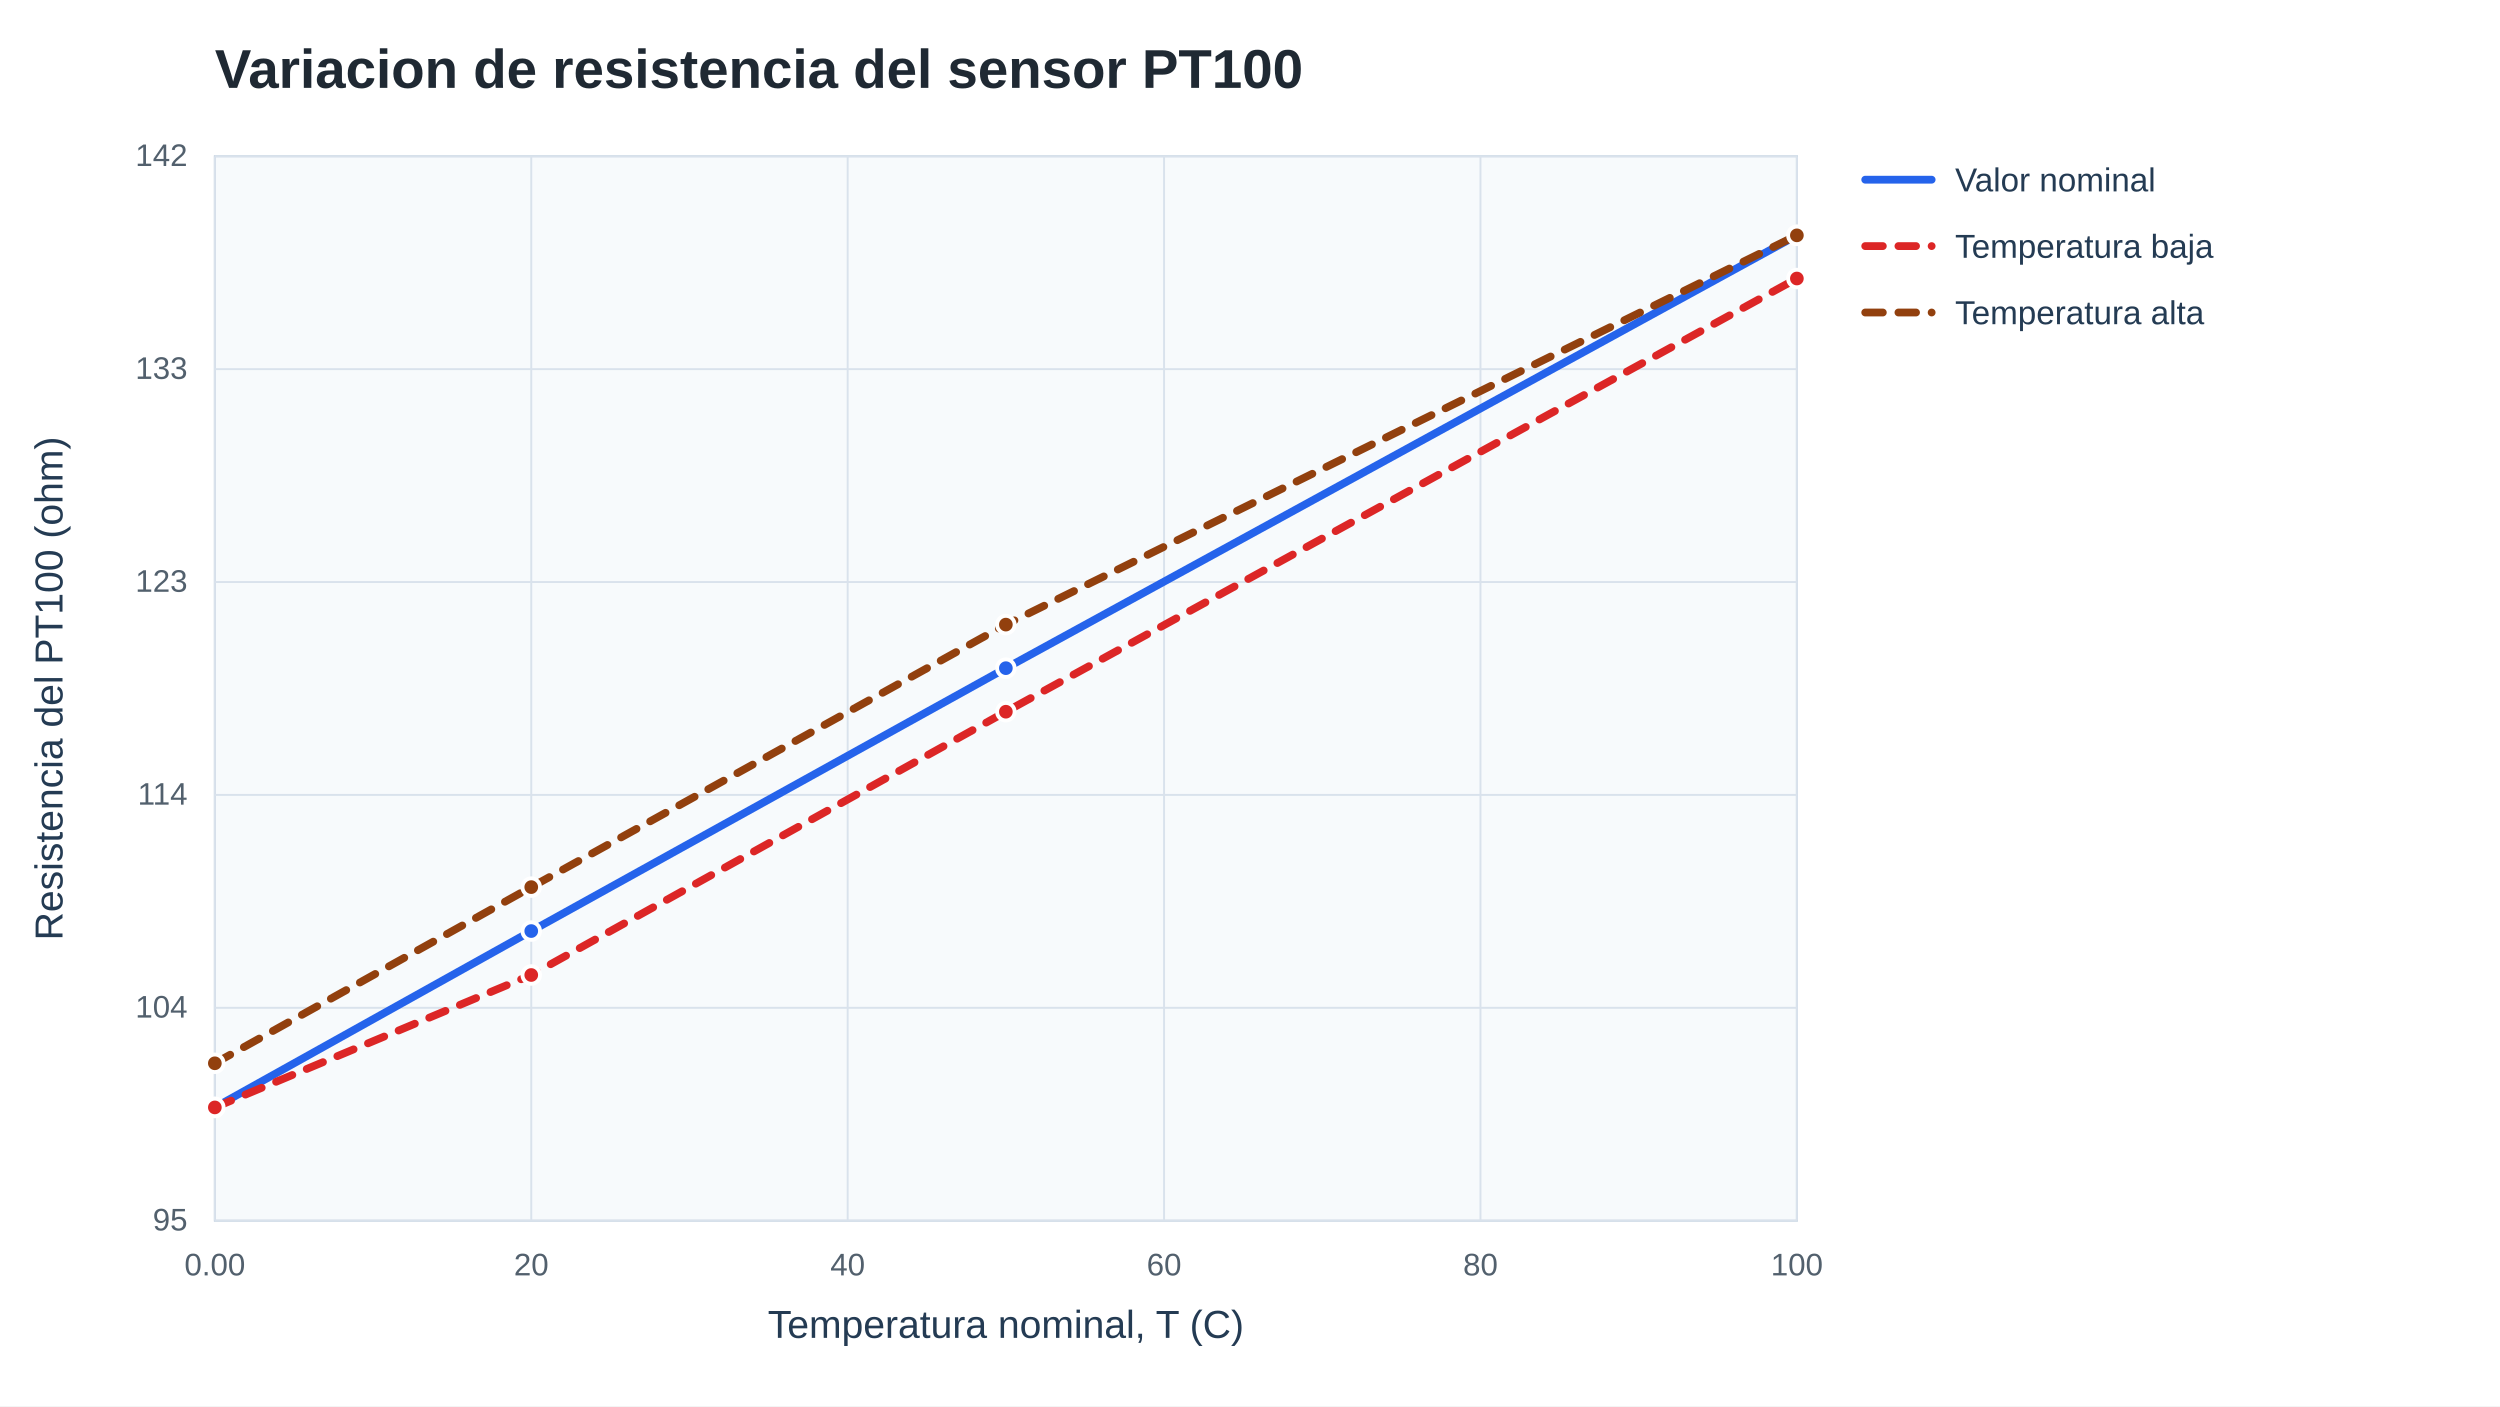
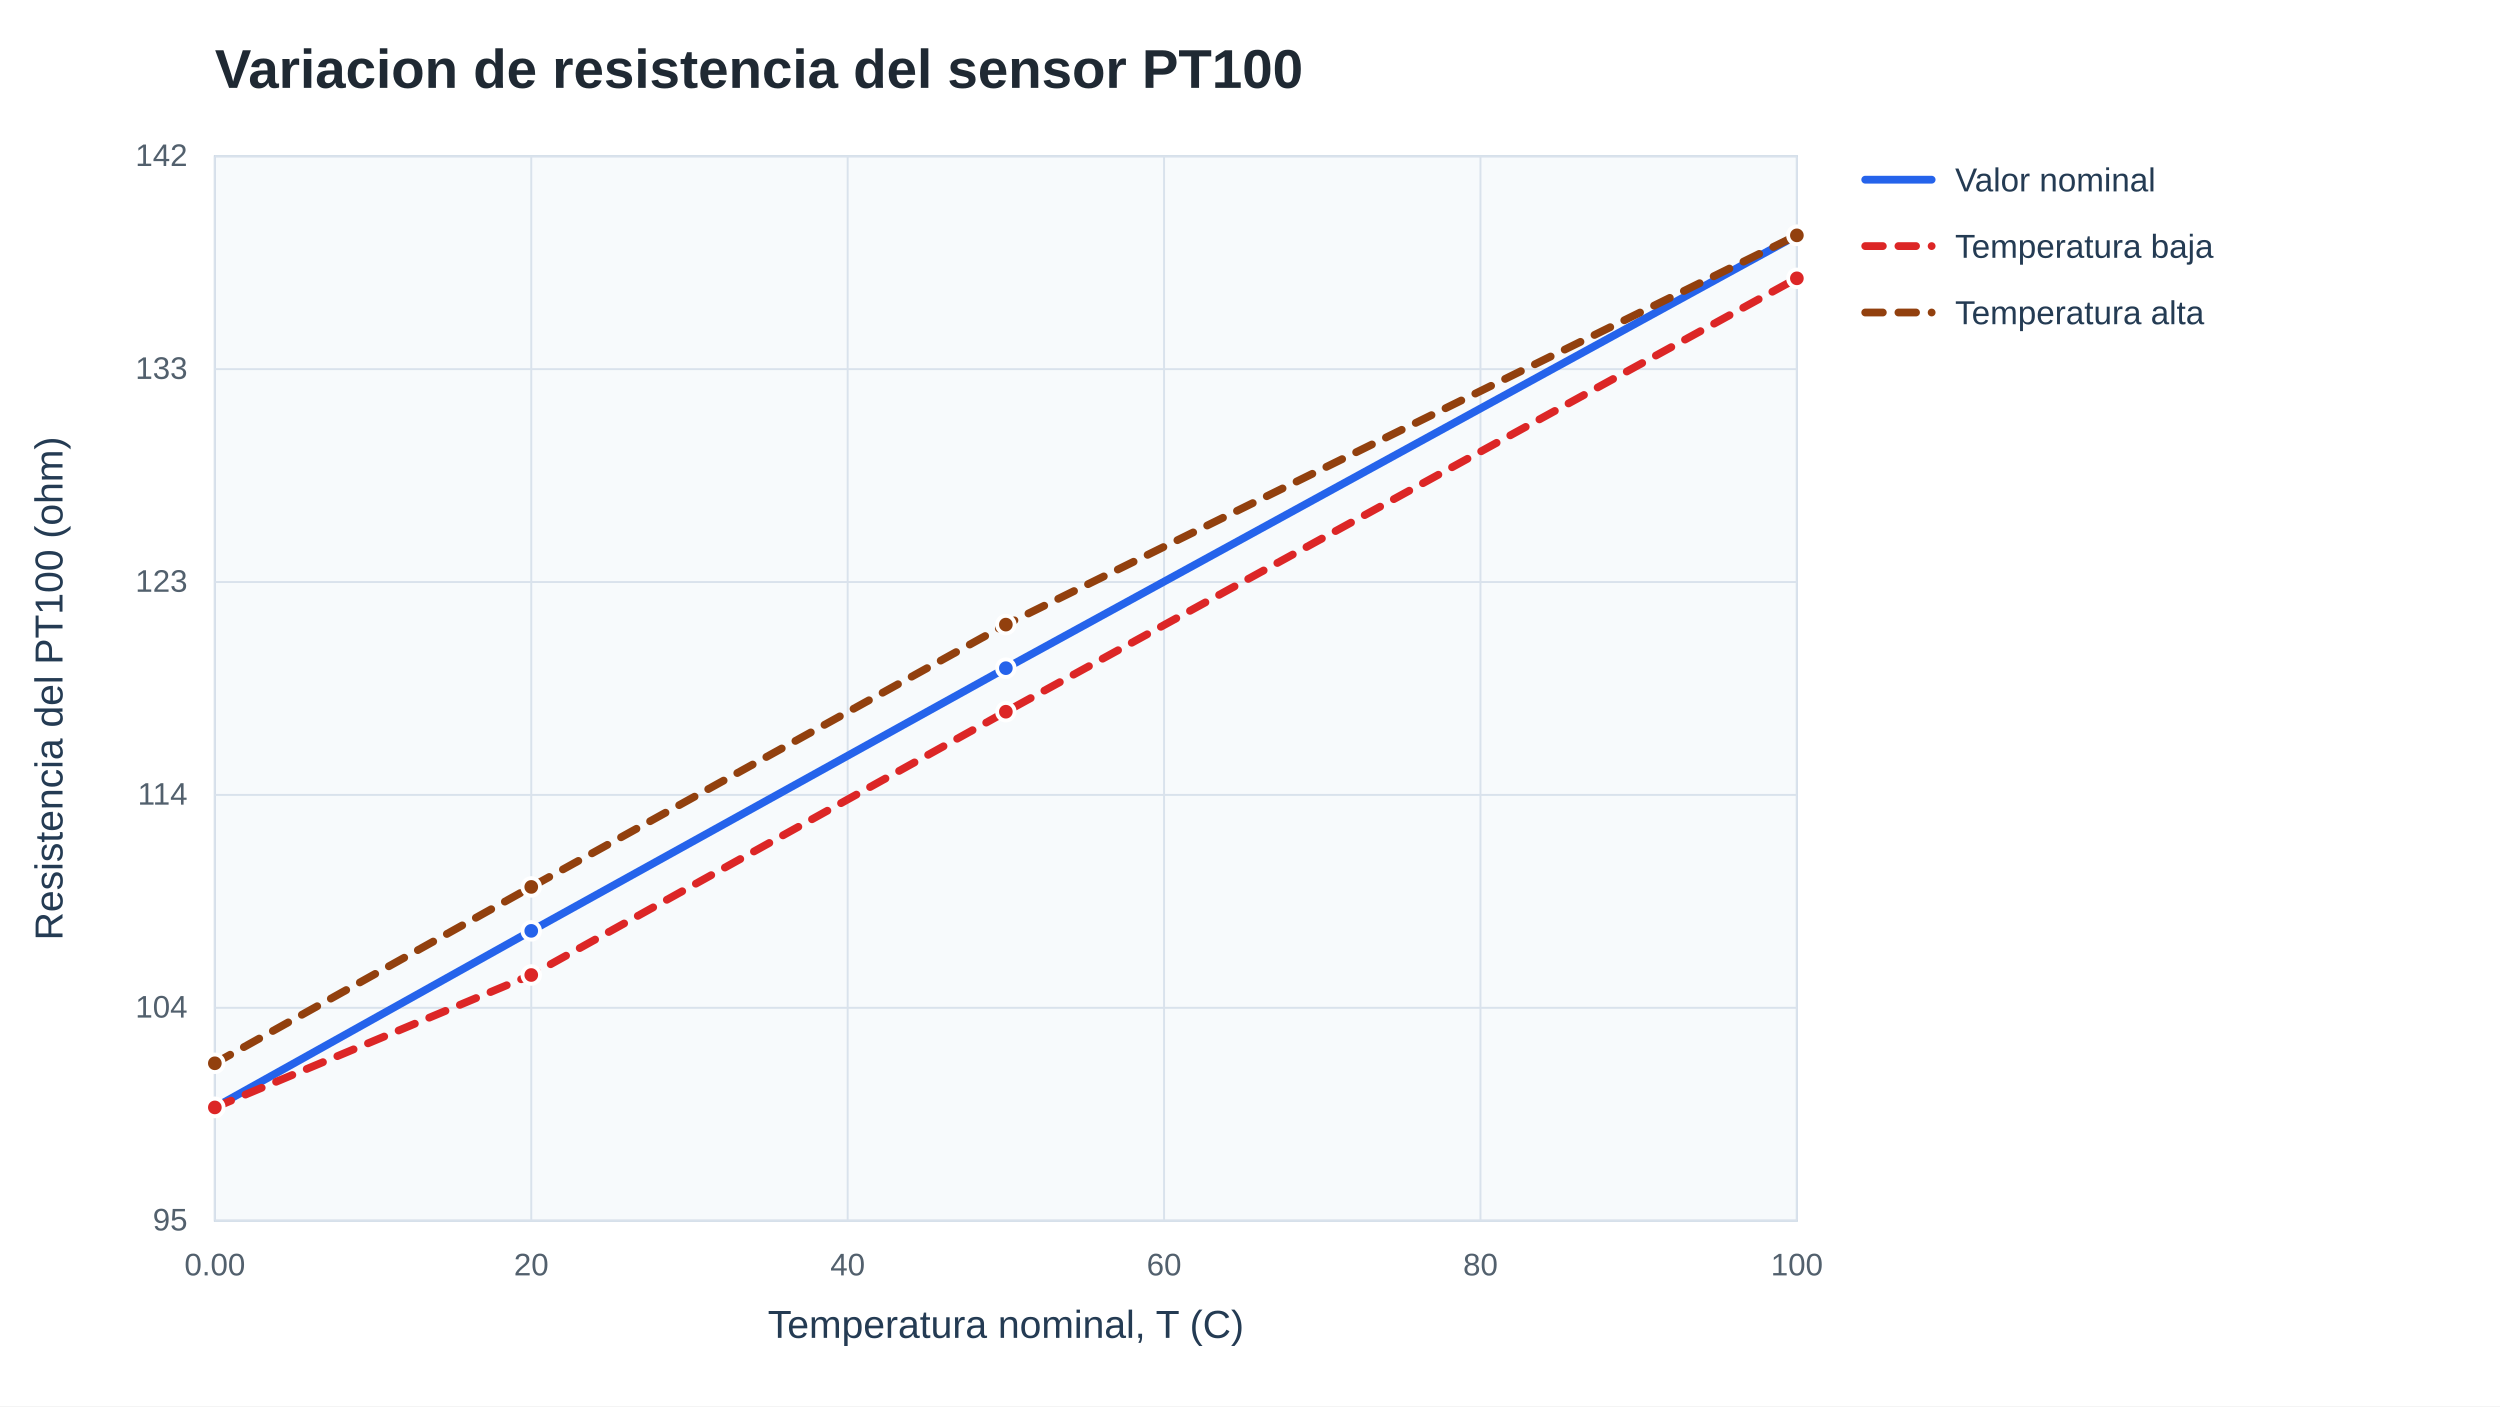
<svg xmlns="http://www.w3.org/2000/svg" width="1280" height="720" viewBox="0 0 1280 720">
  <rect width="1280" height="720" fill="#ffffff" />
  <text x="110" y="45" font-family="Arial, sans-serif" font-size="28" font-weight="700" fill="#1f2933">Variacion de resistencia del sensor PT100</text>
  <text x="515.0" y="685" text-anchor="middle" font-family="Arial, sans-serif" font-size="20" fill="#243b53">Temperatura nominal, T (C)</text>
  <text x="32" y="352.5" transform="rotate(-90 32 352.5)" text-anchor="middle" font-family="Arial, sans-serif" font-size="20" fill="#243b53">Resistencia del PT100 (ohm)</text>
  <rect x="110" y="80" width="810" height="545" fill="#f7fafc" stroke="#bcccdc" stroke-width="1" />
  <line x1="110.0" y1="80" x2="110.0" y2="625" stroke="#d9e2ec" stroke-width="1" />
  <text x="110.0" y="653" text-anchor="middle" font-family="Arial, sans-serif" font-size="16" fill="#52606d">0.00</text>
  <line x1="272.0" y1="80" x2="272.0" y2="625" stroke="#d9e2ec" stroke-width="1" />
  <text x="272.0" y="653" text-anchor="middle" font-family="Arial, sans-serif" font-size="16" fill="#52606d">20</text>
  <line x1="434.0" y1="80" x2="434.0" y2="625" stroke="#d9e2ec" stroke-width="1" />
  <text x="434.0" y="653" text-anchor="middle" font-family="Arial, sans-serif" font-size="16" fill="#52606d">40</text>
  <line x1="596.0" y1="80" x2="596.0" y2="625" stroke="#d9e2ec" stroke-width="1" />
  <text x="596.0" y="653" text-anchor="middle" font-family="Arial, sans-serif" font-size="16" fill="#52606d">60</text>
  <line x1="758.0" y1="80" x2="758.0" y2="625" stroke="#d9e2ec" stroke-width="1" />
  <text x="758.0" y="653" text-anchor="middle" font-family="Arial, sans-serif" font-size="16" fill="#52606d">80</text>
  <line x1="920.0" y1="80" x2="920.0" y2="625" stroke="#d9e2ec" stroke-width="1" />
  <text x="920.0" y="653" text-anchor="middle" font-family="Arial, sans-serif" font-size="16" fill="#52606d">100</text>
  <line x1="110" y1="625.0" x2="920" y2="625.0" stroke="#d9e2ec" stroke-width="1" />
  <text x="96" y="630.0" text-anchor="end" font-family="Arial, sans-serif" font-size="16" fill="#52606d">95</text>
  <line x1="110" y1="516.0" x2="920" y2="516.0" stroke="#d9e2ec" stroke-width="1" />
  <text x="96" y="521.0" text-anchor="end" font-family="Arial, sans-serif" font-size="16" fill="#52606d">104</text>
  <line x1="110" y1="407.0" x2="920" y2="407.0" stroke="#d9e2ec" stroke-width="1" />
  <text x="96" y="412.0" text-anchor="end" font-family="Arial, sans-serif" font-size="16" fill="#52606d">114</text>
  <line x1="110" y1="298.0" x2="920" y2="298.0" stroke="#d9e2ec" stroke-width="1" />
  <text x="96" y="303.0" text-anchor="end" font-family="Arial, sans-serif" font-size="16" fill="#52606d">123</text>
  <line x1="110" y1="189.0" x2="920" y2="189.0" stroke="#d9e2ec" stroke-width="1" />
  <text x="96" y="194.0" text-anchor="end" font-family="Arial, sans-serif" font-size="16" fill="#52606d">133</text>
  <line x1="110" y1="80.0" x2="920" y2="80.0" stroke="#d9e2ec" stroke-width="1" />
  <text x="96" y="85.0" text-anchor="end" font-family="Arial, sans-serif" font-size="16" fill="#52606d">142</text>
-   <polyline fill="none" stroke="#2563eb" stroke-width="4" stroke-linejoin="round" stroke-linecap="round" points="110.0,567.0 272.0,476.7 515.0,342.1 920.0,120.5" />
+   <polyline fill="none" stroke="#2563eb" stroke-width="4" stroke-linejoin="round" stroke-linecap="round" points="110.0,567.0 272.0,476.6 515.0,342.1 920.0,120.5" />
  <circle cx="110.0" cy="567.0" r="4.5" fill="#2563eb" stroke="#ffffff" stroke-width="2" />
-   <circle cx="272.0" cy="476.7" r="4.5" fill="#2563eb" stroke="#ffffff" stroke-width="2" />
+   <circle cx="272.0" cy="476.6" r="4.5" fill="#2563eb" stroke="#ffffff" stroke-width="2" />
  <circle cx="515.0" cy="342.1" r="4.5" fill="#2563eb" stroke="#ffffff" stroke-width="2" />
  <circle cx="920.0" cy="120.5" r="4.5" fill="#2563eb" stroke="#ffffff" stroke-width="2" />
-   <polyline fill="none" stroke="#dc2626" stroke-width="4" stroke-linejoin="round" stroke-linecap="round" stroke-dasharray="9 8" points="110.0,567.0 272.0,499.2 515.0,364.4 920.0,142.6" />
+   <polyline fill="none" stroke="#dc2626" stroke-width="4" stroke-linejoin="round" stroke-linecap="round" stroke-dasharray="9 8" points="110.0,567.0 272.0,499.2 515.0,364.4 920.0,142.5" />
  <circle cx="110.0" cy="567.0" r="4.5" fill="#dc2626" stroke="#ffffff" stroke-width="2" />
  <circle cx="272.0" cy="499.2" r="4.5" fill="#dc2626" stroke="#ffffff" stroke-width="2" />
  <circle cx="515.0" cy="364.4" r="4.5" fill="#dc2626" stroke="#ffffff" stroke-width="2" />
-   <circle cx="920.0" cy="142.6" r="4.5" fill="#dc2626" stroke="#ffffff" stroke-width="2" />
-   <polyline fill="none" stroke="#92400e" stroke-width="4" stroke-linejoin="round" stroke-linecap="round" stroke-dasharray="9 8" points="110.0,544.4 272.0,454.2 515.0,319.8 920.0,120.5" />
+   <circle cx="920.0" cy="142.5" r="4.5" fill="#dc2626" stroke="#ffffff" stroke-width="2" />
+   <polyline fill="none" stroke="#92400e" stroke-width="4" stroke-linejoin="round" stroke-linecap="round" stroke-dasharray="9 8" points="110.0,544.4 272.0,454.1 515.0,319.8 920.0,120.5" />
  <circle cx="110.0" cy="544.4" r="4.5" fill="#92400e" stroke="#ffffff" stroke-width="2" />
-   <circle cx="272.0" cy="454.2" r="4.5" fill="#92400e" stroke="#ffffff" stroke-width="2" />
+   <circle cx="272.0" cy="454.1" r="4.5" fill="#92400e" stroke="#ffffff" stroke-width="2" />
  <circle cx="515.0" cy="319.8" r="4.5" fill="#92400e" stroke="#ffffff" stroke-width="2" />
  <circle cx="920.0" cy="120.5" r="4.5" fill="#92400e" stroke="#ffffff" stroke-width="2" />
  <line x1="955" y1="92" x2="989" y2="92" stroke="#2563eb" stroke-width="4" stroke-linecap="round" />
  <text x="1001" y="98" font-family="Arial, sans-serif" font-size="17" fill="#243b53">Valor nominal</text>
  <line x1="955" y1="126" x2="989" y2="126" stroke="#dc2626" stroke-width="4" stroke-linecap="round" stroke-dasharray="9 8" />
  <text x="1001" y="132" font-family="Arial, sans-serif" font-size="17" fill="#243b53">Temperatura baja</text>
  <line x1="955" y1="160" x2="989" y2="160" stroke="#92400e" stroke-width="4" stroke-linecap="round" stroke-dasharray="9 8" />
  <text x="1001" y="166" font-family="Arial, sans-serif" font-size="17" fill="#243b53">Temperatura alta</text>
</svg>
